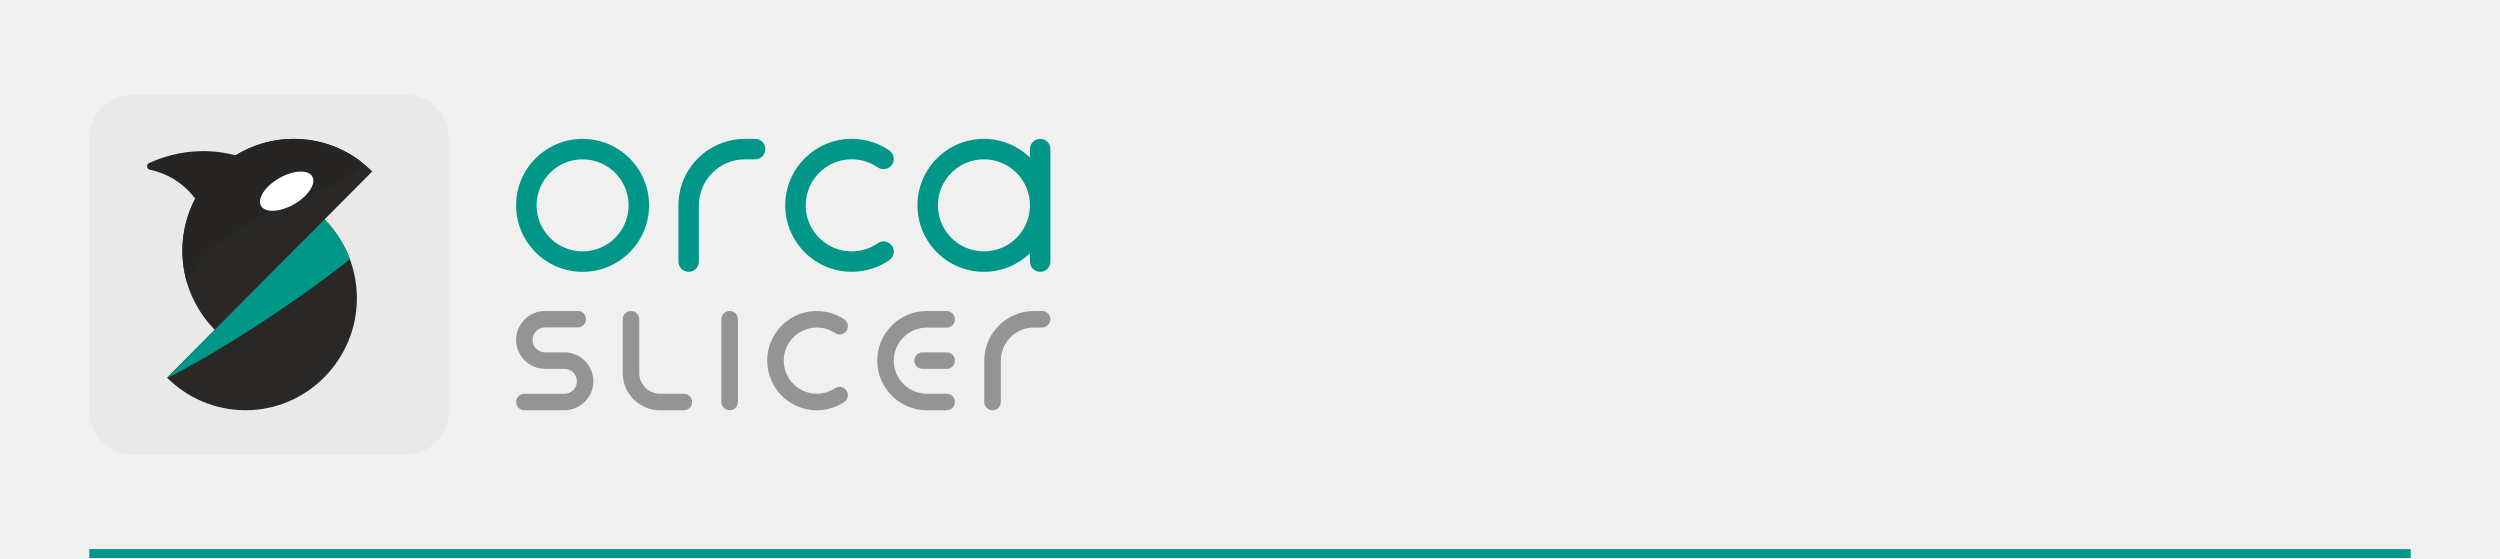
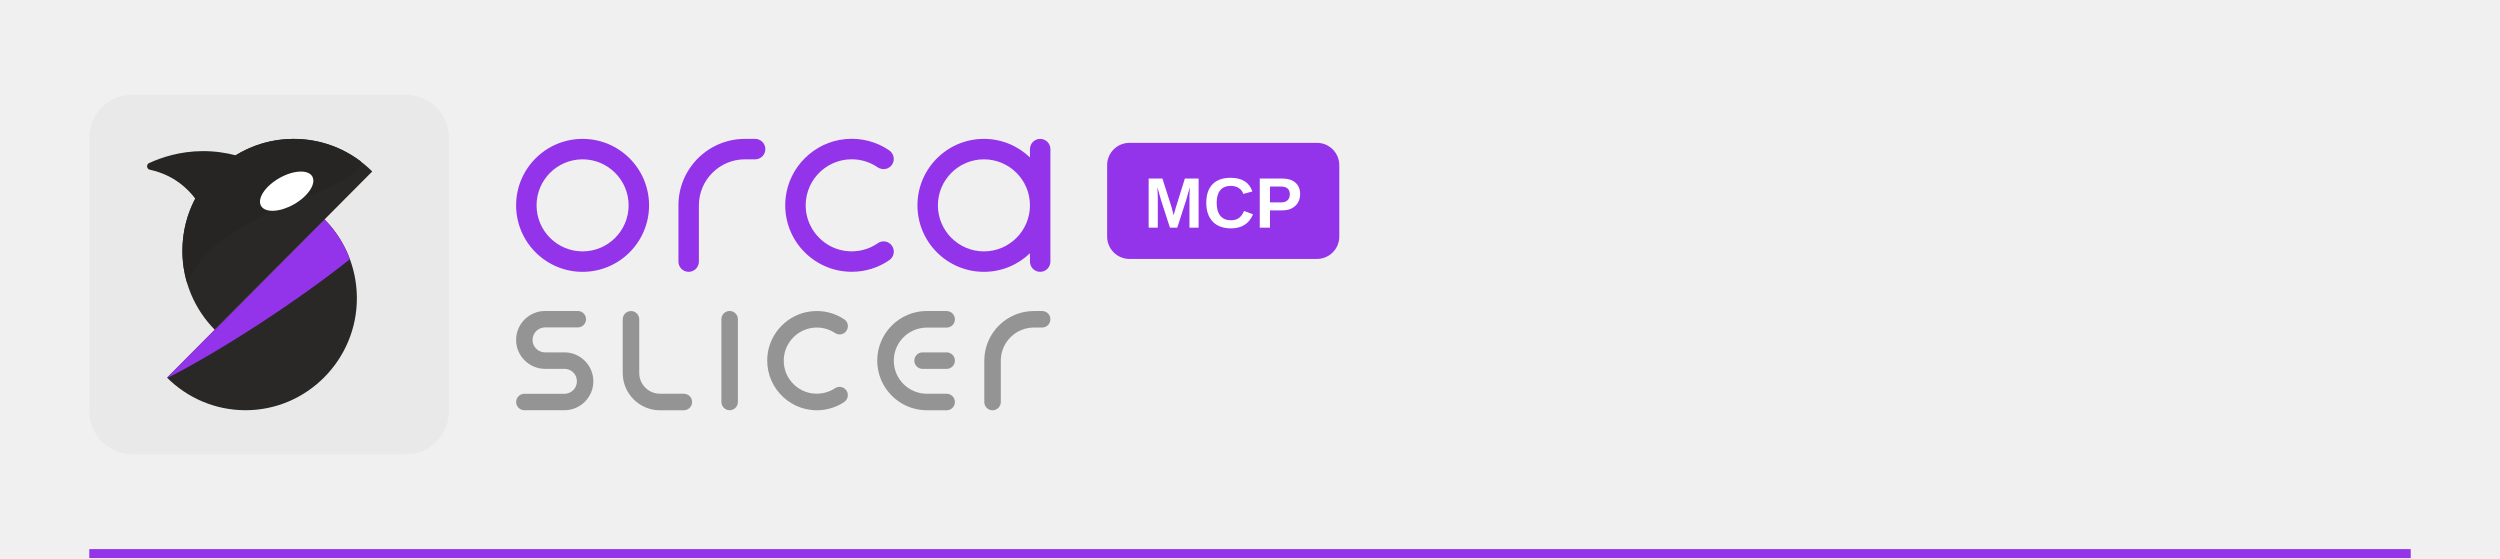
<svg xmlns="http://www.w3.org/2000/svg" id="a" width="560" height="125" viewBox="0 0 560 125">
-   <rect id="b" x="20" y="123" width="520" height="2" style="fill:#009789;" />
+   <rect id="b" x="20" y="123" width="520" height="2" style="fill:#9333EA;" />
  <g id="c">
    <g id="d">
      <rect x="20" y="21.22" width="80.56" height="80.56" rx="9.64" ry="9.64" style="fill:#e9e9e9;" />
    </g>
  </g>
  <g id="e">
    <path id="f" d="M37.42,84.6c4.49,4.48,10.66,7.26,17.48,7.29,13.8.06,25.1-11.3,25.04-25.18-.03-6.86-2.79-13.06-7.25-17.57l-35.27,35.46Z" style="fill:#292826;" />
  </g>
  <g id="g">
-     <path id="h" d="M72.69,49.14l-35.27,35.46s.05.05.08.07c12.36-6.3,29.28-17.38,40.88-26.61-1.25-3.38-3.21-6.42-5.69-8.93" style="fill:#009789;" />
+     <path id="h" d="M72.69,49.14l-35.27,35.46s.05.05.08.07c12.36-6.3,29.28-17.38,40.88-26.61-1.25-3.38-3.21-6.42-5.69-8.93" style="fill:#9333EA;" />
  </g>
  <g id="i">
    <path id="j" d="M65.8,31.11c-13.77,0-24.94,11.23-24.94,25.08,0,6.9,2.77,13.14,7.25,17.68l35.27-35.46c-4.51-4.5-10.72-7.29-17.58-7.29" style="fill:#292826;" />
  </g>
  <g id="k">
    <path id="l" d="M65.8,31.11c-4.77,0-9.23,1.35-13.02,3.68-2.03-.53-4.55-.96-7.44-.94-5.04.03-9.14,1.4-11.93,2.67-.69.32-.58,1.34.16,1.5,1.83.39,4.25,1.2,6.64,2.97,1.51,1.11,2.66,2.35,3.52,3.5-1.83,3.49-2.87,7.47-2.87,11.69,0,2.52.37,4.95,1.06,7.25,1.05-2.34,2.16-3.9,2.52-4.39,2.29-3.15,4.71-4.79,8.29-7.2,2.64-1.78,6.3-3.87,16.82-8.2,0,0,3.29-.93,7.7-3.55,1.76-1.05,3.1-2.03,3.52-3.58.03-.11.06-.22.08-.32-4.18-3.19-9.4-5.08-15.05-5.08" style="fill:#262523;" />
  </g>
  <g id="m">
    <path id="n" d="M69.96,39.54c.91,1.62-.92,4.4-4.09,6.21-3.17,1.81-6.49,1.97-7.4.36-.91-1.62.92-4.4,4.09-6.21,3.17-1.81,6.49-1.97,7.4-.36" style="fill:#fff;" />
  </g>
  <path d="M163.44,69.66c-1.02,0-1.85.83-1.85,1.85v18.53c0,1.02.83,1.85,1.85,1.85s1.85-.83,1.85-1.85v-18.53c0-1.02-.83-1.85-1.85-1.85Z" style="fill:#949494;" />
  <path d="M212.05,69.66h-4.43c-6.13,0-11.12,4.99-11.12,11.12s4.99,11.12,11.12,11.12h4.43c1.02,0,1.85-.83,1.85-1.85s-.83-1.85-1.85-1.85h-4.43c-4.09,0-7.41-3.32-7.41-7.41s3.32-7.41,7.41-7.41h4.43c1.02,0,1.85-.83,1.85-1.85s-.83-1.85-1.85-1.85Z" style="fill:#949494;" />
  <path d="M212.05,78.93h-5.39c-1.02,0-1.85.83-1.85,1.85s.83,1.85,1.85,1.85h5.39c1.02,0,1.85-.83,1.85-1.85s-.83-1.85-1.85-1.85Z" style="fill:#949494;" />
  <path d="M126.43,91.89h-8.97c-1.02,0-1.84-.83-1.84-1.84s.82-1.84,1.84-1.84h8.97c1.54,0,2.8-1.25,2.8-2.8s-1.25-2.79-2.8-2.79h-4.34c-3.57,0-6.48-2.91-6.48-6.48s2.91-6.48,6.48-6.48h7.34c1.02,0,1.84.83,1.84,1.84s-.82,1.84-1.84,1.84h-7.34c-1.54,0-2.8,1.25-2.8,2.8s1.25,2.79,2.8,2.79h4.34c3.57,0,6.48,2.91,6.48,6.48s-2.91,6.48-6.48,6.48Z" style="fill:#949494;" />
  <path d="M187.05,86.96c-1.5.99-3.37,1.45-5.36,1.12-3.01-.51-5.44-2.9-6-5.89-.87-4.7,2.73-8.82,7.28-8.82,1.5,0,2.9.45,4.07,1.22.74.49,1.72.41,2.34-.22h0c.82-.82.71-2.19-.25-2.83-2.13-1.43-4.79-2.14-7.61-1.78-5.01.64-9.03,4.72-9.59,9.73-.76,6.7,4.49,12.41,11.04,12.41,2.25,0,4.34-.67,6.09-1.82.99-.65,1.16-2.04.32-2.88h0c-.63-.63-1.6-.71-2.34-.23Z" style="fill:#949494;" />
  <path d="M153.17,88.19h-5.35c-2.55,0-4.63-2.08-4.63-4.63v-12.04c0-1.02-.83-1.85-1.85-1.85s-1.85.83-1.85,1.85v12.04c0,4.6,3.74,8.34,8.34,8.34h5.35c1.02,0,1.85-.83,1.85-1.85s-.83-1.85-1.85-1.85Z" style="fill:#949494;" />
  <path d="M233.44,73.37h-1.85c-4.06,0-7.37,3.29-7.41,7.35v9.33c0,1.02-.83,1.85-1.85,1.85s-1.85-.83-1.85-1.85v-9.33c.04-6.1,5.01-11.05,11.11-11.05h1.85c1.02,0,1.85.83,1.85,1.85s-.83,1.85-1.85,1.85Z" style="fill:#949494;" />
-   <path d="M130.5,35.69c5.68,0,10.31,4.62,10.31,10.31s-4.62,10.31-10.31,10.31-10.31-4.62-10.31-10.31,4.62-10.31,10.31-10.31M130.5,31.11c-8.22,0-14.89,6.67-14.89,14.89s6.67,14.89,14.89,14.89,14.89-6.67,14.89-14.89-6.67-14.89-14.89-14.89h0Z" style="fill:#009789;" />
-   <path d="M233,31.11c-1.27,0-2.29,1.03-2.29,2.29v1.87c-2.68-2.57-6.3-4.16-10.31-4.16-8.22,0-14.89,6.67-14.89,14.89s6.67,14.89,14.89,14.89c4,0,7.63-1.59,10.31-4.16v1.87c0,1.27,1.03,2.29,2.29,2.29s2.29-1.03,2.29-2.29v-25.2c0-1.27-1.03-2.29-2.29-2.29ZM220.4,56.31c-5.68,0-10.31-4.62-10.31-10.31s4.62-10.31,10.31-10.31,10.31,4.62,10.31,10.31-4.62,10.31-10.31,10.31Z" style="fill:#009789;" />
-   <path d="M169.15,31.11h-2.29c-8.22,0-14.89,6.67-14.89,14.89v12.6c0,1.27,1.03,2.29,2.29,2.29s2.29-1.03,2.29-2.29v-12.6c0-5.68,4.62-10.31,10.31-10.31h0s2.29,0,2.29,0c1.27,0,2.29-1.03,2.29-2.29s-1.03-2.29-2.29-2.29Z" style="fill:#009789;" />
-   <path d="M196.61,54.5c-2,1.37-4.5,2.06-7.17,1.72-4.64-.59-8.37-4.38-8.9-9.03-.7-6.22,4.16-11.51,10.24-11.51,2.15,0,4.14.66,5.79,1.78.93.63,2.17.56,2.97-.24h0c1.03-1.03.84-2.72-.36-3.54-2.77-1.9-6.22-2.88-9.91-2.51-6.9.68-12.51,6.21-13.28,13.1-1.01,8.99,6.01,16.61,14.8,16.61,3.13,0,6.03-.96,8.42-2.61,1.19-.82,1.35-2.51.33-3.53h0c-.79-.79-2.01-.89-2.93-.26Z" style="fill:#009789;" />
+   <path d="M130.5,35.69c5.68,0,10.31,4.62,10.31,10.31s-4.62,10.31-10.31,10.31-10.31-4.62-10.31-10.31,4.62-10.31,10.31-10.31M130.5,31.11c-8.22,0-14.89,6.67-14.89,14.89s6.67,14.89,14.89,14.89,14.89-6.67,14.89-14.89-6.67-14.89-14.89-14.89h0Z" style="fill:#9333EA;" />
+   <path d="M233,31.11c-1.27,0-2.29,1.03-2.29,2.29v1.87c-2.68-2.57-6.3-4.16-10.31-4.16-8.22,0-14.89,6.67-14.89,14.89s6.67,14.89,14.89,14.89c4,0,7.63-1.59,10.31-4.16v1.87c0,1.27,1.03,2.29,2.29,2.29s2.29-1.03,2.29-2.29v-25.2c0-1.27-1.03-2.29-2.29-2.29ZM220.4,56.31c-5.68,0-10.31-4.62-10.31-10.31s4.62-10.31,10.31-10.31,10.31,4.62,10.31,10.31-4.62,10.31-10.31,10.31Z" style="fill:#9333EA;" />
+   <path d="M169.15,31.11h-2.29c-8.22,0-14.89,6.67-14.89,14.89v12.6c0,1.27,1.03,2.29,2.29,2.29s2.29-1.03,2.29-2.29v-12.6c0-5.68,4.62-10.31,10.31-10.31h0s2.29,0,2.29,0c1.27,0,2.29-1.03,2.29-2.29s-1.03-2.29-2.29-2.29Z" style="fill:#9333EA;" />
+   <path d="M196.61,54.5c-2,1.37-4.5,2.06-7.17,1.72-4.64-.59-8.37-4.38-8.9-9.03-.7-6.22,4.16-11.51,10.24-11.51,2.15,0,4.14.66,5.79,1.78.93.63,2.17.56,2.97-.24h0c1.03-1.03.84-2.72-.36-3.54-2.77-1.9-6.22-2.88-9.91-2.51-6.9.68-12.51,6.21-13.28,13.1-1.01,8.99,6.01,16.61,14.8,16.61,3.13,0,6.03-.96,8.42-2.61,1.19-.82,1.35-2.51.33-3.53h0c-.79-.79-2.01-.89-2.93-.26Z" style="fill:#9333EA;" />
+   <g id="mcp-badge">
+     <rect x="248" y="32" width="52" height="26" rx="5" ry="5" style="fill:#9333EA;" />
+     <text x="274" y="51" style="fill:#fff;font-family:Arial,sans-serif;font-size:16px;font-weight:bold;text-anchor:middle;">MCP</text>
+   </g>
</svg>
